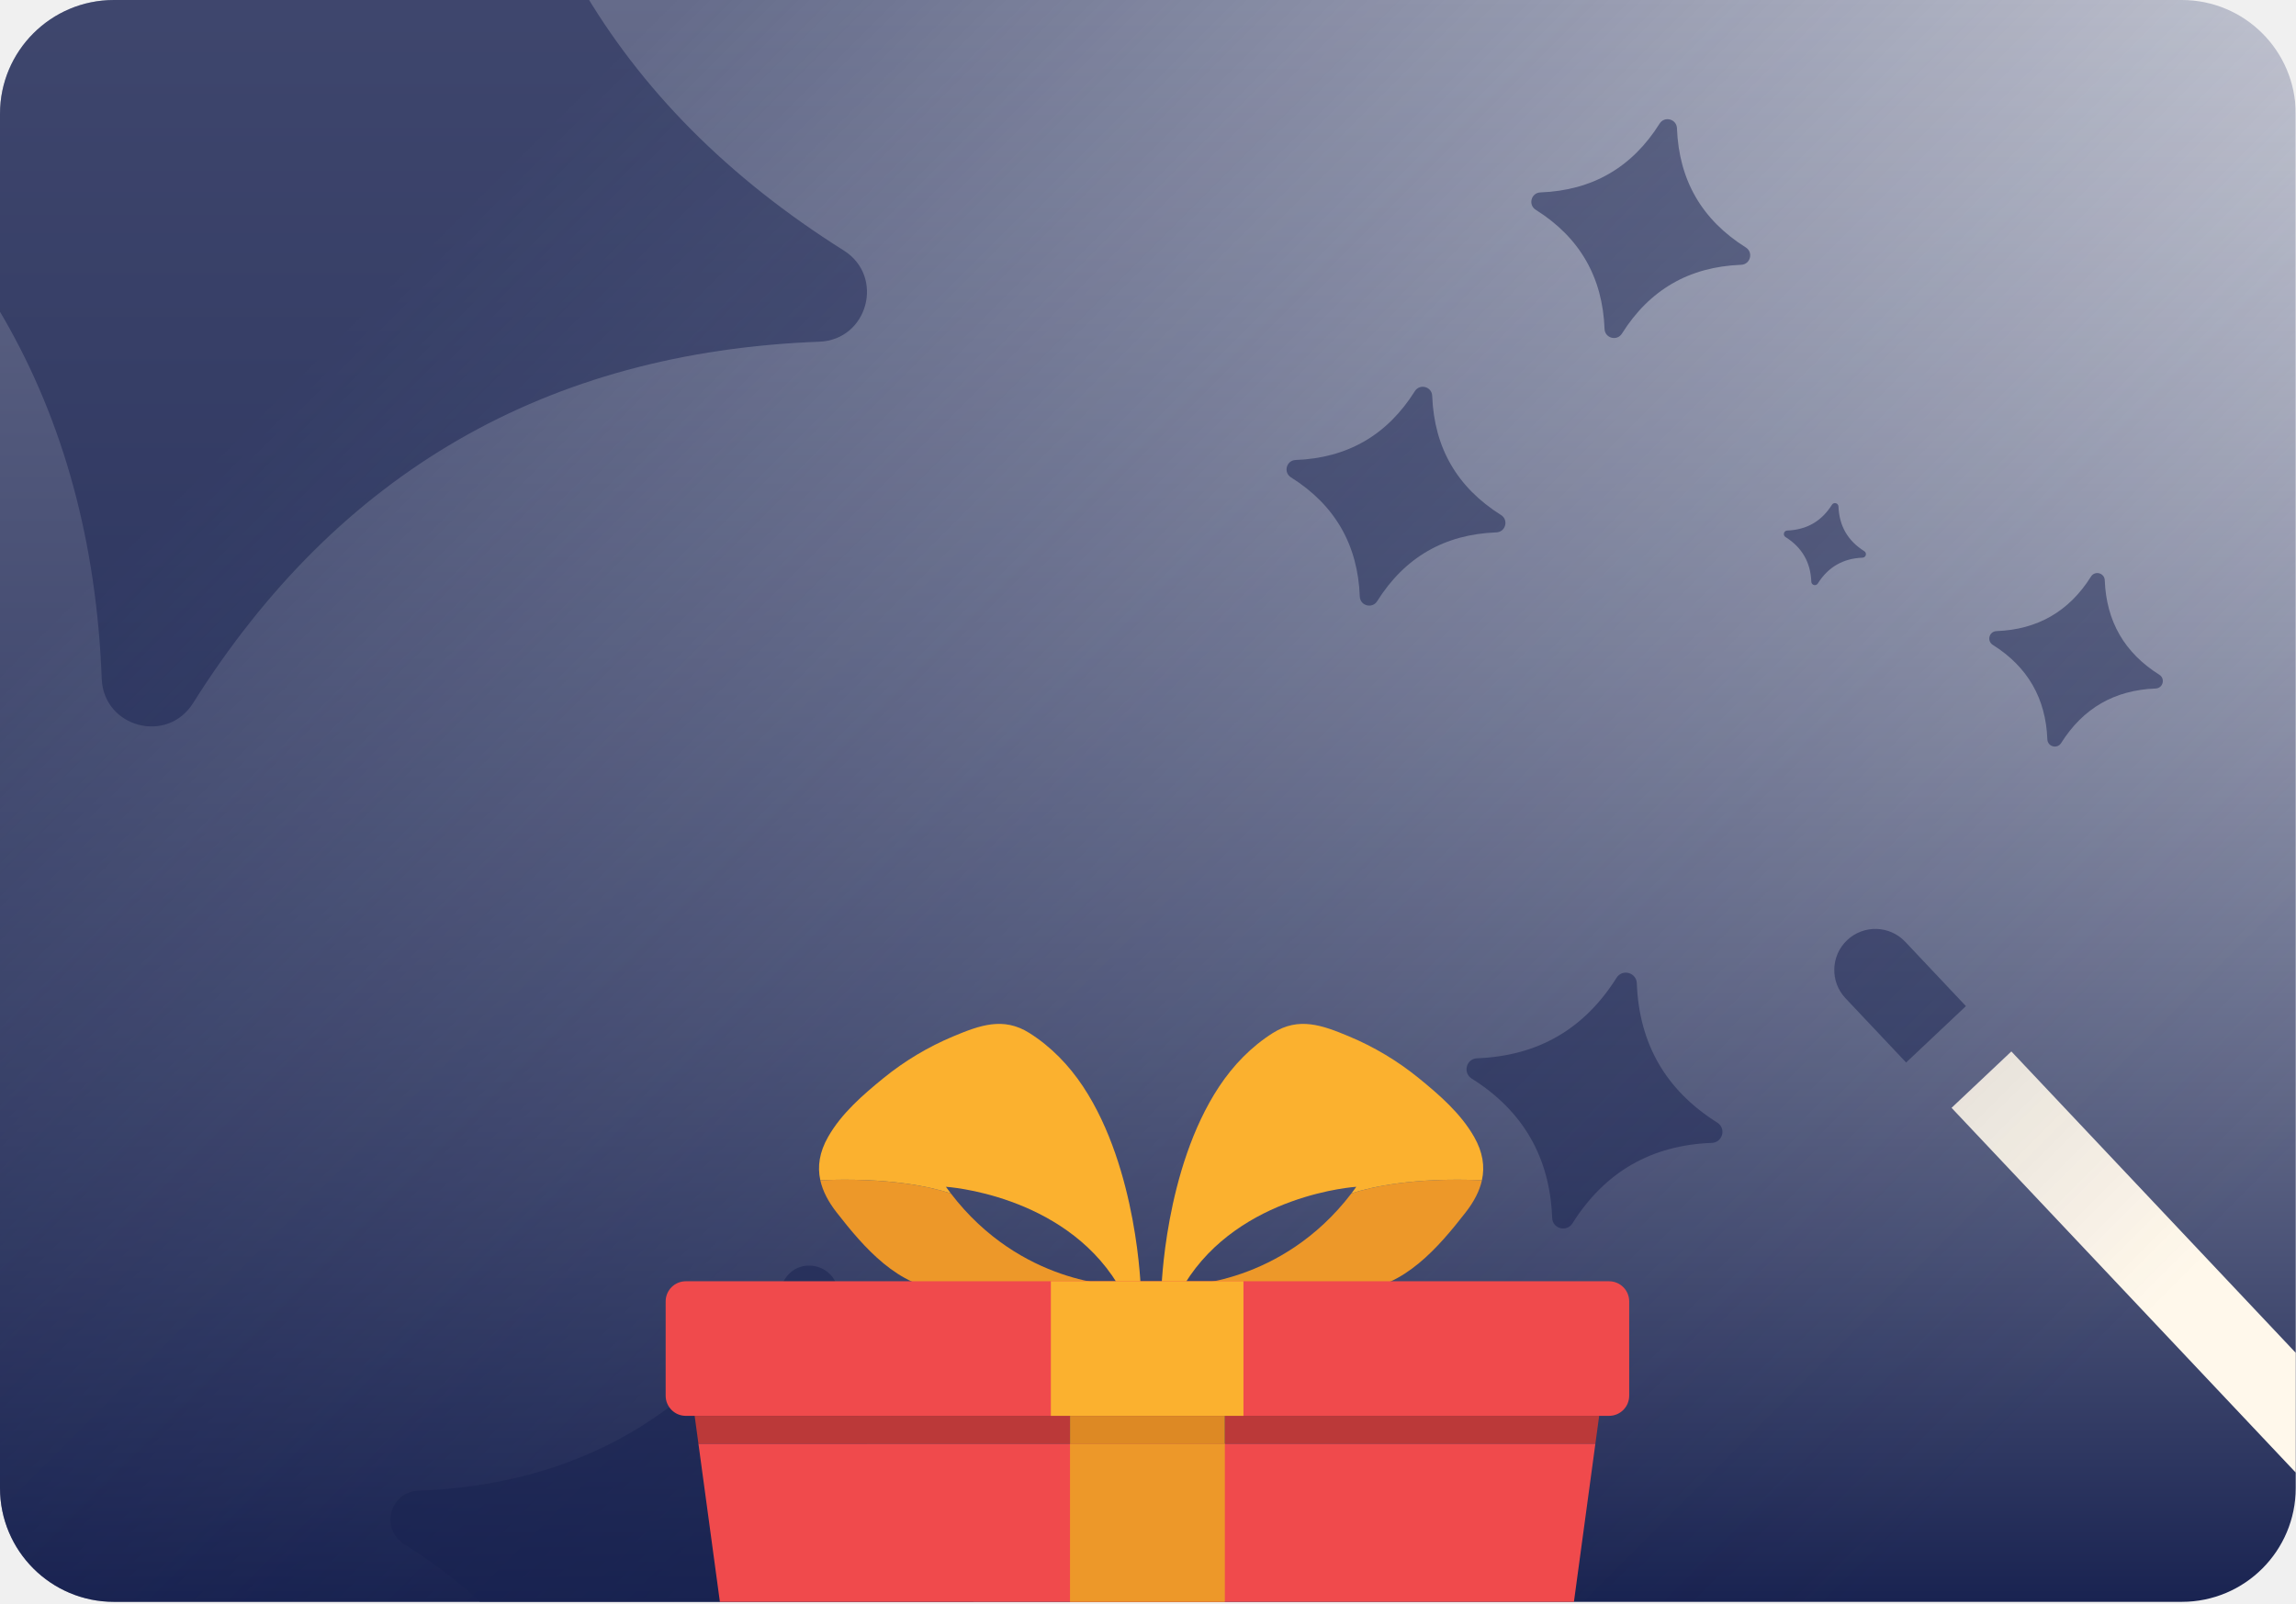
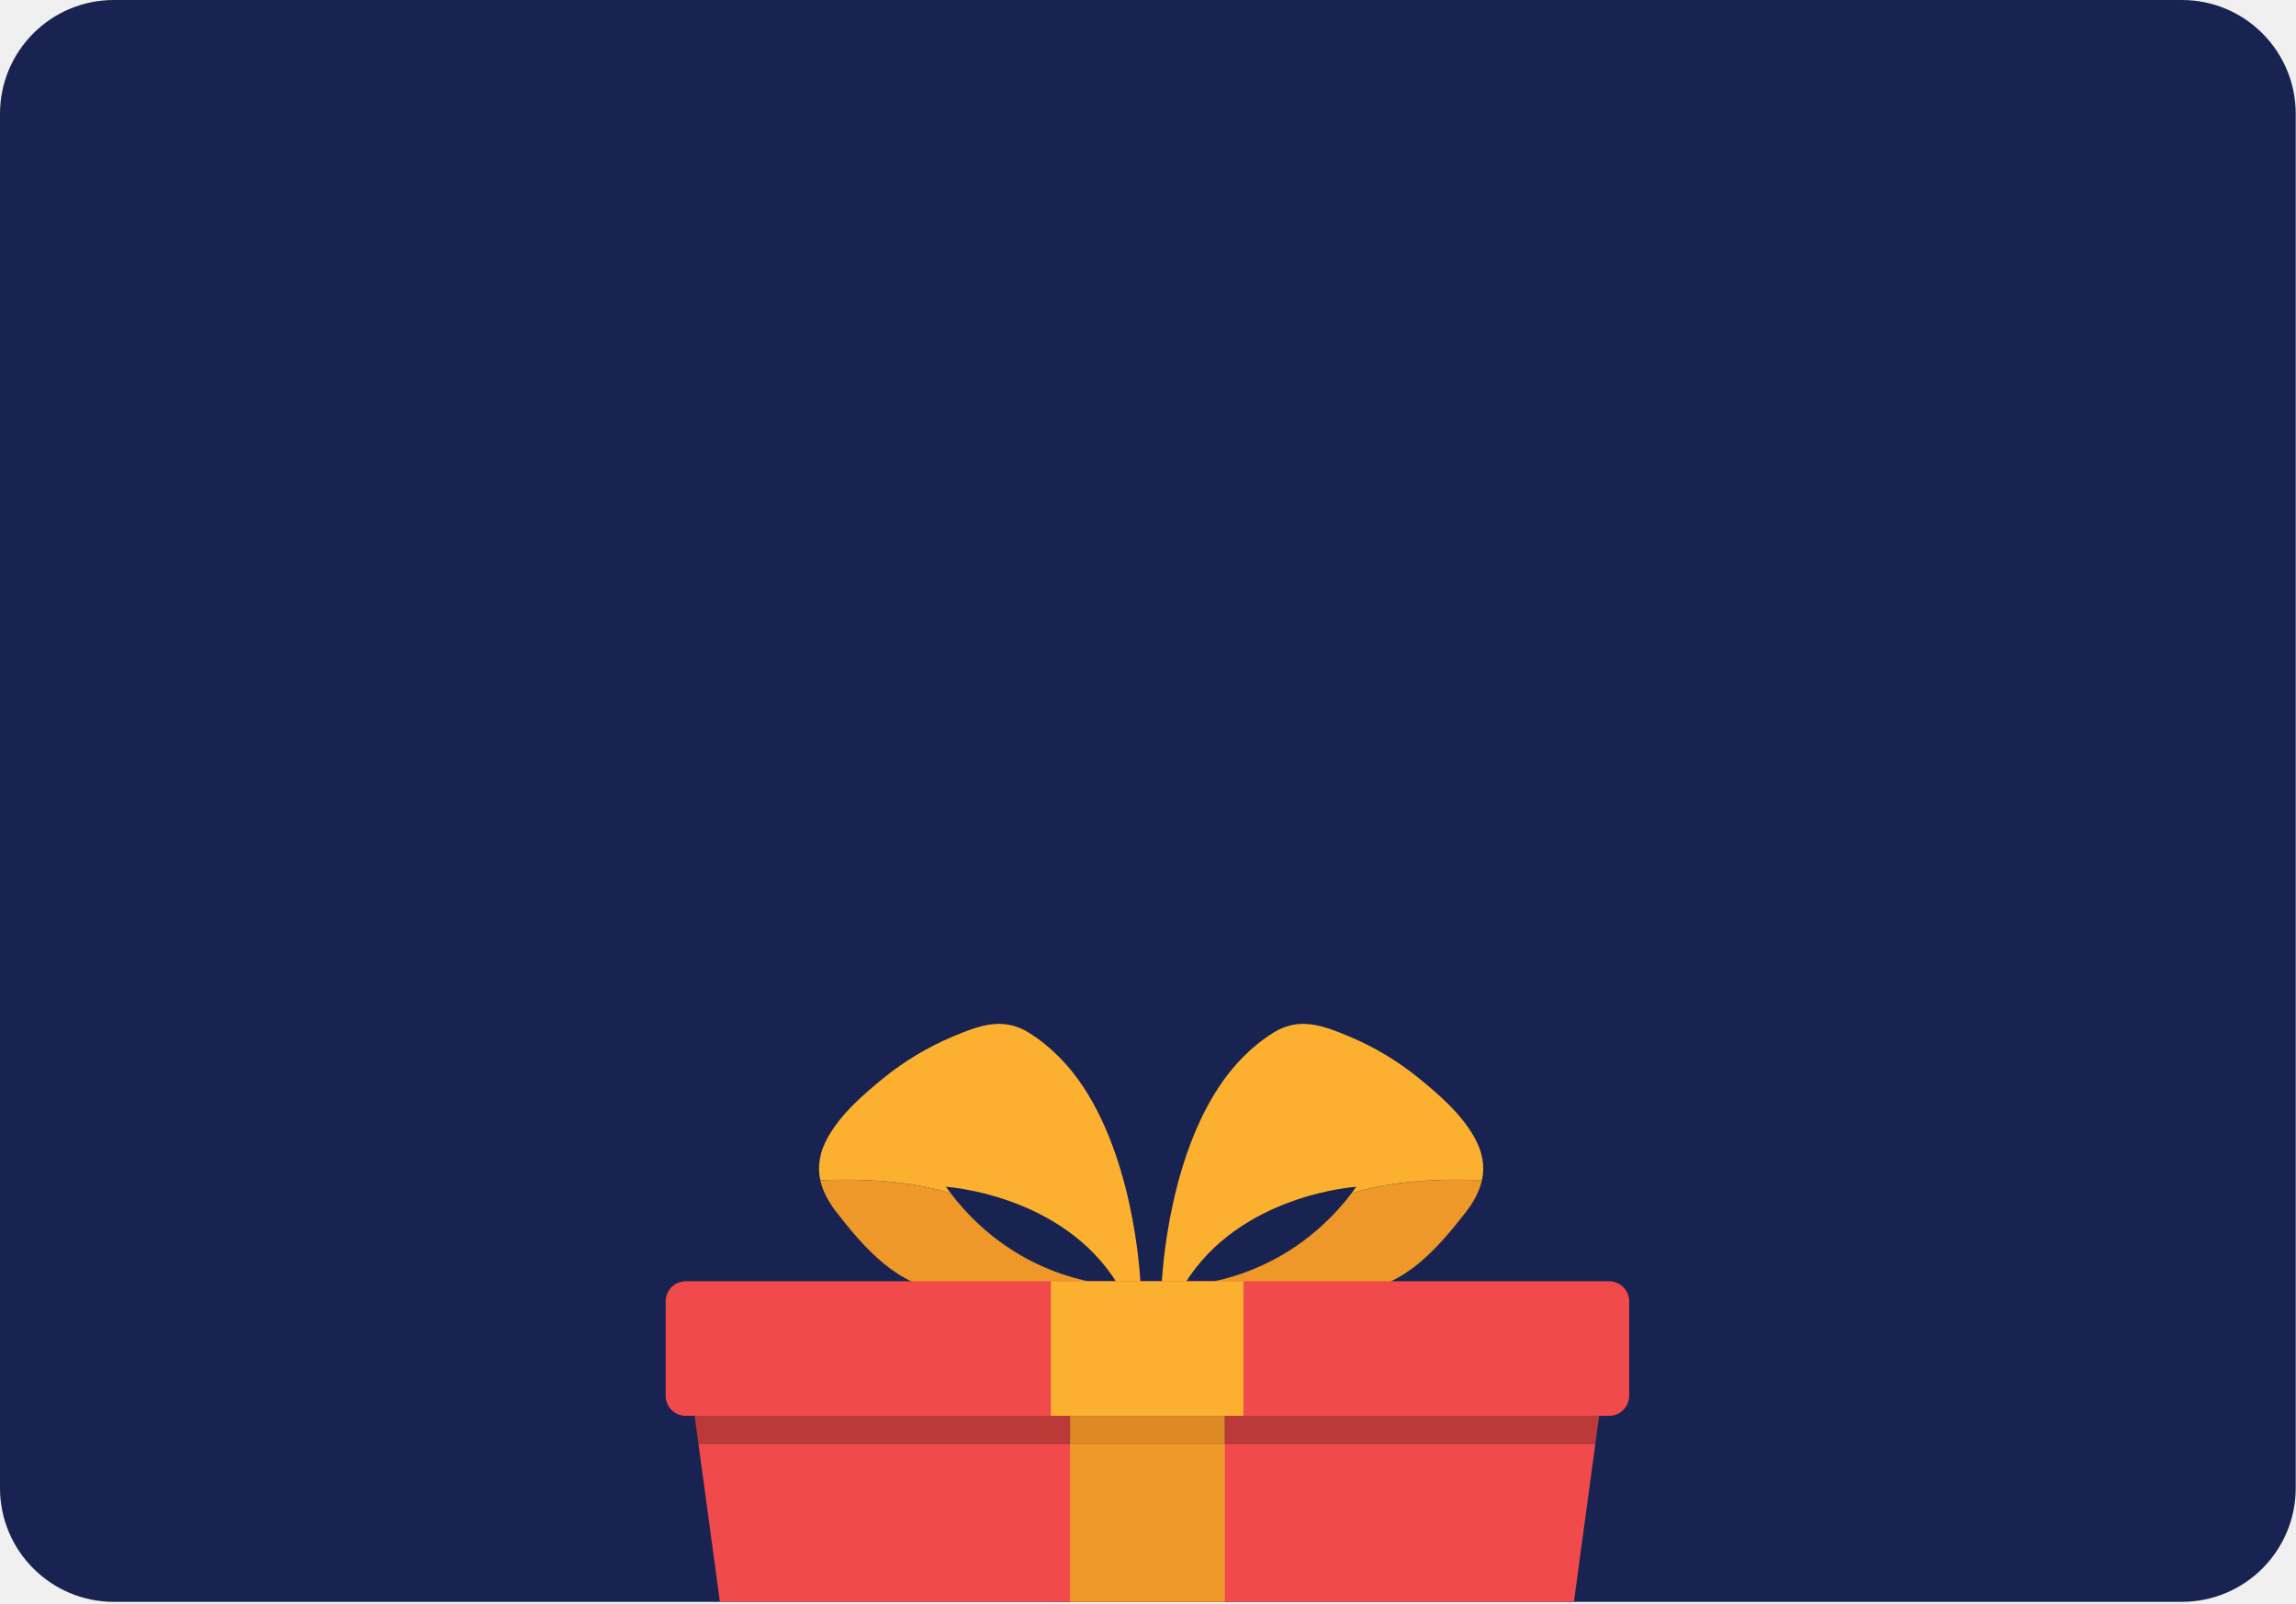
<svg xmlns="http://www.w3.org/2000/svg" width="1008" height="704" viewBox="0 0 1008 704" fill="none">
  <g clip-path="url(#clip0_11269_6740)">
    <rect width="1007.88" height="703.44" rx="50" fill="url(#paint0_linear_11269_6740)" />
-     <path d="M751.543 501.896C724.913 502.903 704.536 514.668 690.349 537.226C687.811 541.244 681.626 539.587 681.437 534.838C680.429 508.209 668.664 487.832 646.106 473.644C642.088 471.106 643.746 464.921 648.494 464.732C675.124 463.725 695.501 451.96 709.688 429.402C712.226 425.384 718.411 427.041 718.6 431.79C719.608 458.419 731.373 478.797 753.931 492.984C757.948 495.522 756.291 501.707 751.543 501.896Z" fill="#192351" fill-opacity="0.5" />
-     <path d="M817.697 244.903C809.157 245.226 802.622 248.999 798.072 256.233C797.258 257.521 795.275 256.99 795.214 255.467C794.891 246.927 791.118 240.392 783.884 235.843C782.596 235.029 783.127 233.045 784.65 232.984C793.19 232.661 799.725 228.888 804.274 221.654C805.088 220.366 807.072 220.897 807.133 222.42C807.456 230.96 811.229 237.495 818.463 242.045C819.751 242.858 819.22 244.842 817.697 244.903Z" fill="#192351" fill-opacity="0.5" />
-     <path d="M656.944 233.791C634.168 234.653 616.74 244.715 604.606 264.009C602.435 267.445 597.145 266.028 596.983 261.966C596.122 239.191 586.059 221.762 566.766 209.628C563.33 207.457 564.747 202.167 568.808 202.006C591.584 201.144 609.013 191.082 621.147 171.788C623.317 168.352 628.607 169.769 628.769 173.83C629.631 196.606 639.693 214.035 658.987 226.169C662.423 228.34 661.005 233.63 656.944 233.791Z" fill="#192351" fill-opacity="0.5" />
-     <path d="M764.401 116.286C741.625 117.148 724.197 127.21 712.063 146.503C709.892 149.94 704.602 148.522 704.44 144.461C703.579 121.685 693.517 104.257 674.223 92.123C670.787 89.952 672.204 84.662 676.265 84.5C699.041 83.638 716.47 73.576 728.604 54.283C730.774 50.846 736.064 52.264 736.226 56.325C737.088 79.101 747.15 96.529 766.444 108.663C769.88 110.834 768.462 116.124 764.401 116.286Z" fill="#192351" fill-opacity="0.5" />
-     <path d="M946.38 302.355C928.322 303.038 914.504 311.016 904.884 326.313C903.163 329.037 898.968 327.913 898.84 324.693C898.157 306.635 890.179 292.817 874.882 283.197C872.157 281.476 873.281 277.281 876.501 277.153C894.559 276.47 908.377 268.492 917.998 253.195C919.719 250.47 923.913 251.594 924.042 254.814C924.725 272.872 932.703 286.69 948 296.311C950.724 298.032 949.6 302.226 946.38 302.355Z" fill="#192351" fill-opacity="0.5" />
-     <path d="M359.723 150.062C240.049 154.589 148.472 207.46 84.715 308.837C73.309 326.893 45.513 319.445 44.663 298.105C40.136 178.432 -12.737 86.855 -114.113 23.098C-132.169 11.691 -124.721 -16.104 -103.382 -16.954C16.292 -21.482 107.869 -74.354 171.627 -175.731C183.033 -193.786 210.829 -186.339 211.679 -164.999C216.206 -45.325 269.078 46.252 370.455 110.01C388.51 121.416 381.062 149.211 359.723 150.062Z" fill="#192351" fill-opacity="0.5" />
-     <path d="M883.034 461.734L856.781 486.5L1271.25 925.858L1297.5 901.093L883.034 461.734Z" fill="#FFF8EB" />
-     <path d="M836.464 413.598C829.619 406.344 818.207 406.017 810.953 412.848C803.7 419.693 803.373 431.105 810.204 438.358L836.832 466.596L863.092 441.835L836.464 413.598Z" fill="#192351" fill-opacity="0.5" />
-     <path opacity="0.67" d="M1007.88 0.001H0.002V1007.88H1007.88V0.001Z" fill="url(#paint1_linear_11269_6740)" />
-     <path d="M454.613 752.355C384.593 755.004 331.011 785.939 293.707 845.254C287.033 855.818 270.77 851.461 270.273 838.975C267.624 768.954 236.688 715.373 177.373 678.069C166.809 671.395 171.166 655.132 183.652 654.634C253.673 651.985 307.254 621.05 344.559 561.735C351.233 551.17 367.496 555.528 367.993 568.014C370.642 638.035 401.577 691.616 460.893 728.921C471.457 735.594 467.099 751.858 454.613 752.355Z" fill="#192351" fill-opacity="0.5" />
    <g clip-path="url(#clip1_11269_6740)">
      <path d="M306.627 633.977L328.834 797.697H678.206L700.413 633.977H306.627Z" fill="#F04A4C" />
      <path d="M304.967 621.764L306.626 633.978H469.766V621.764H304.967Z" fill="#BB3939" />
      <path d="M702.074 621.764H537.732V633.978H700.414L702.074 621.764Z" fill="#BB3939" />
      <path d="M537.73 633.977H469.766V797.697H537.73V633.977Z" fill="#ED9829" />
      <path d="M537.73 621.764H469.766V633.978H537.73V621.764Z" fill="#DD8924" />
      <path d="M593.317 524.062C562.526 564.359 519.77 564.371 519.77 564.371C519.892 564.164 520.027 563.962 520.149 563.761L512.449 566.647H595.459C616.373 565.469 631.54 547.703 643.449 532.42C647.079 527.759 649.55 523.086 650.605 518.297C620.851 517.04 602.463 521.115 593.324 524.068L593.317 524.062Z" fill="#ED9829" />
      <path d="M417.423 524.062C448.214 564.359 490.97 564.371 490.97 564.371C490.848 564.164 490.714 563.962 490.592 563.761L498.291 566.647H415.281C394.367 565.469 379.2 547.703 367.291 532.42C363.661 527.759 361.19 523.086 360.135 518.297C389.889 517.04 408.277 521.115 417.417 524.068L417.423 524.062Z" fill="#ED9829" />
-       <path d="M595.457 521.175C594.749 522.164 594.036 523.115 593.316 524.061C602.455 521.108 620.843 517.039 650.598 518.289C651.934 512.213 650.982 505.953 647.205 499.309C641.324 488.962 631.953 480.848 622.832 473.423C613.577 465.894 603.23 459.708 592.217 455.108C580.613 450.258 570.248 446.42 558.827 453.631C549.328 459.623 541.421 467.822 535.234 477.163C511.172 513.506 509.879 566.64 509.879 566.64H512.447L520.147 563.754C544.398 524.329 595.457 521.175 595.457 521.175Z" fill="#FBB12F" />
-       <path d="M415.279 521.175C415.987 522.164 416.701 523.115 417.421 524.061C408.282 521.108 389.893 517.039 360.139 518.289C358.803 512.213 359.755 505.953 363.531 499.309C369.412 488.962 378.783 480.848 387.904 473.423C397.16 465.894 407.507 459.708 418.519 455.108C430.123 450.258 440.489 446.42 451.91 453.631C461.409 459.623 469.316 467.822 475.502 477.163C499.564 513.506 500.858 566.64 500.858 566.64H498.289L490.59 563.754C466.338 524.329 415.279 521.175 415.279 521.175Z" fill="#FBB12F" />
-       <path d="M706.412 562.663H301.089C296.203 562.663 292.242 566.624 292.242 571.509V612.917C292.242 617.802 296.203 621.763 301.089 621.763H706.412C711.298 621.763 715.258 617.802 715.258 612.917V571.509C715.258 566.624 711.298 562.663 706.412 562.663Z" fill="#F04A4C" />
+       <path d="M595.457 521.175C594.749 522.163 594.036 523.115 593.316 524.061C602.455 521.108 620.843 517.039 650.598 518.289C651.934 512.213 650.982 505.953 647.205 499.309C641.324 488.962 631.953 480.848 622.832 473.423C613.577 465.894 603.23 459.708 592.217 455.108C580.613 450.258 570.248 446.42 558.827 453.631C549.328 459.623 541.421 467.822 535.234 477.163C511.172 513.506 509.879 566.639 509.879 566.639H512.447L520.147 563.754C544.398 524.329 595.457 521.175 595.457 521.175Z" fill="#FBB12F" />
+       <path d="M415.279 521.175C415.987 522.163 416.701 523.115 417.421 524.061C408.282 521.108 389.893 517.039 360.139 518.289C358.803 512.213 359.755 505.953 363.531 499.309C369.412 488.962 378.783 480.848 387.904 473.423C397.16 465.894 407.507 459.708 418.519 455.108C430.123 450.258 440.489 446.42 451.91 453.631C461.409 459.623 469.316 467.822 475.502 477.163C499.564 513.506 500.858 566.639 500.858 566.639H498.289L490.59 563.754C466.338 524.329 415.279 521.175 415.279 521.175Z" fill="#FBB12F" />
+       <path d="M706.412 562.663H301.089C296.203 562.663 292.242 566.624 292.242 571.509V612.916C292.242 617.802 296.203 621.763 301.089 621.763H706.412C711.298 621.763 715.258 617.802 715.258 612.916V571.509C715.258 566.624 711.298 562.663 706.412 562.663Z" fill="#F04A4C" />
      <path d="M545.911 562.663H461.352V621.763H545.911V562.663Z" fill="#FBB12F" />
    </g>
  </g>
  <defs>
    <linearGradient id="paint0_linear_11269_6740" x1="503.939" y1="0" x2="503.939" y2="703.44" gradientUnits="userSpaceOnUse">
-       <stop stop-color="white" />
      <stop offset="1" stop-color="#192351" />
-     </linearGradient>
-     <linearGradient id="paint1_linear_11269_6740" x1="147.51" y1="147.652" x2="860.188" y2="860.33" gradientUnits="userSpaceOnUse">
-       <stop stop-color="#192351" />
-       <stop offset="0.86" stop-color="#192351" stop-opacity="0" />
    </linearGradient>
    <clipPath id="clip0_11269_6740">
      <rect width="1007.88" height="703.44" rx="50" fill="white" />
    </clipPath>
    <clipPath id="clip1_11269_6740">
      <rect width="423.016" height="348.054" fill="white" transform="translate(292.238 449.642)" />
    </clipPath>
  </defs>
</svg>
